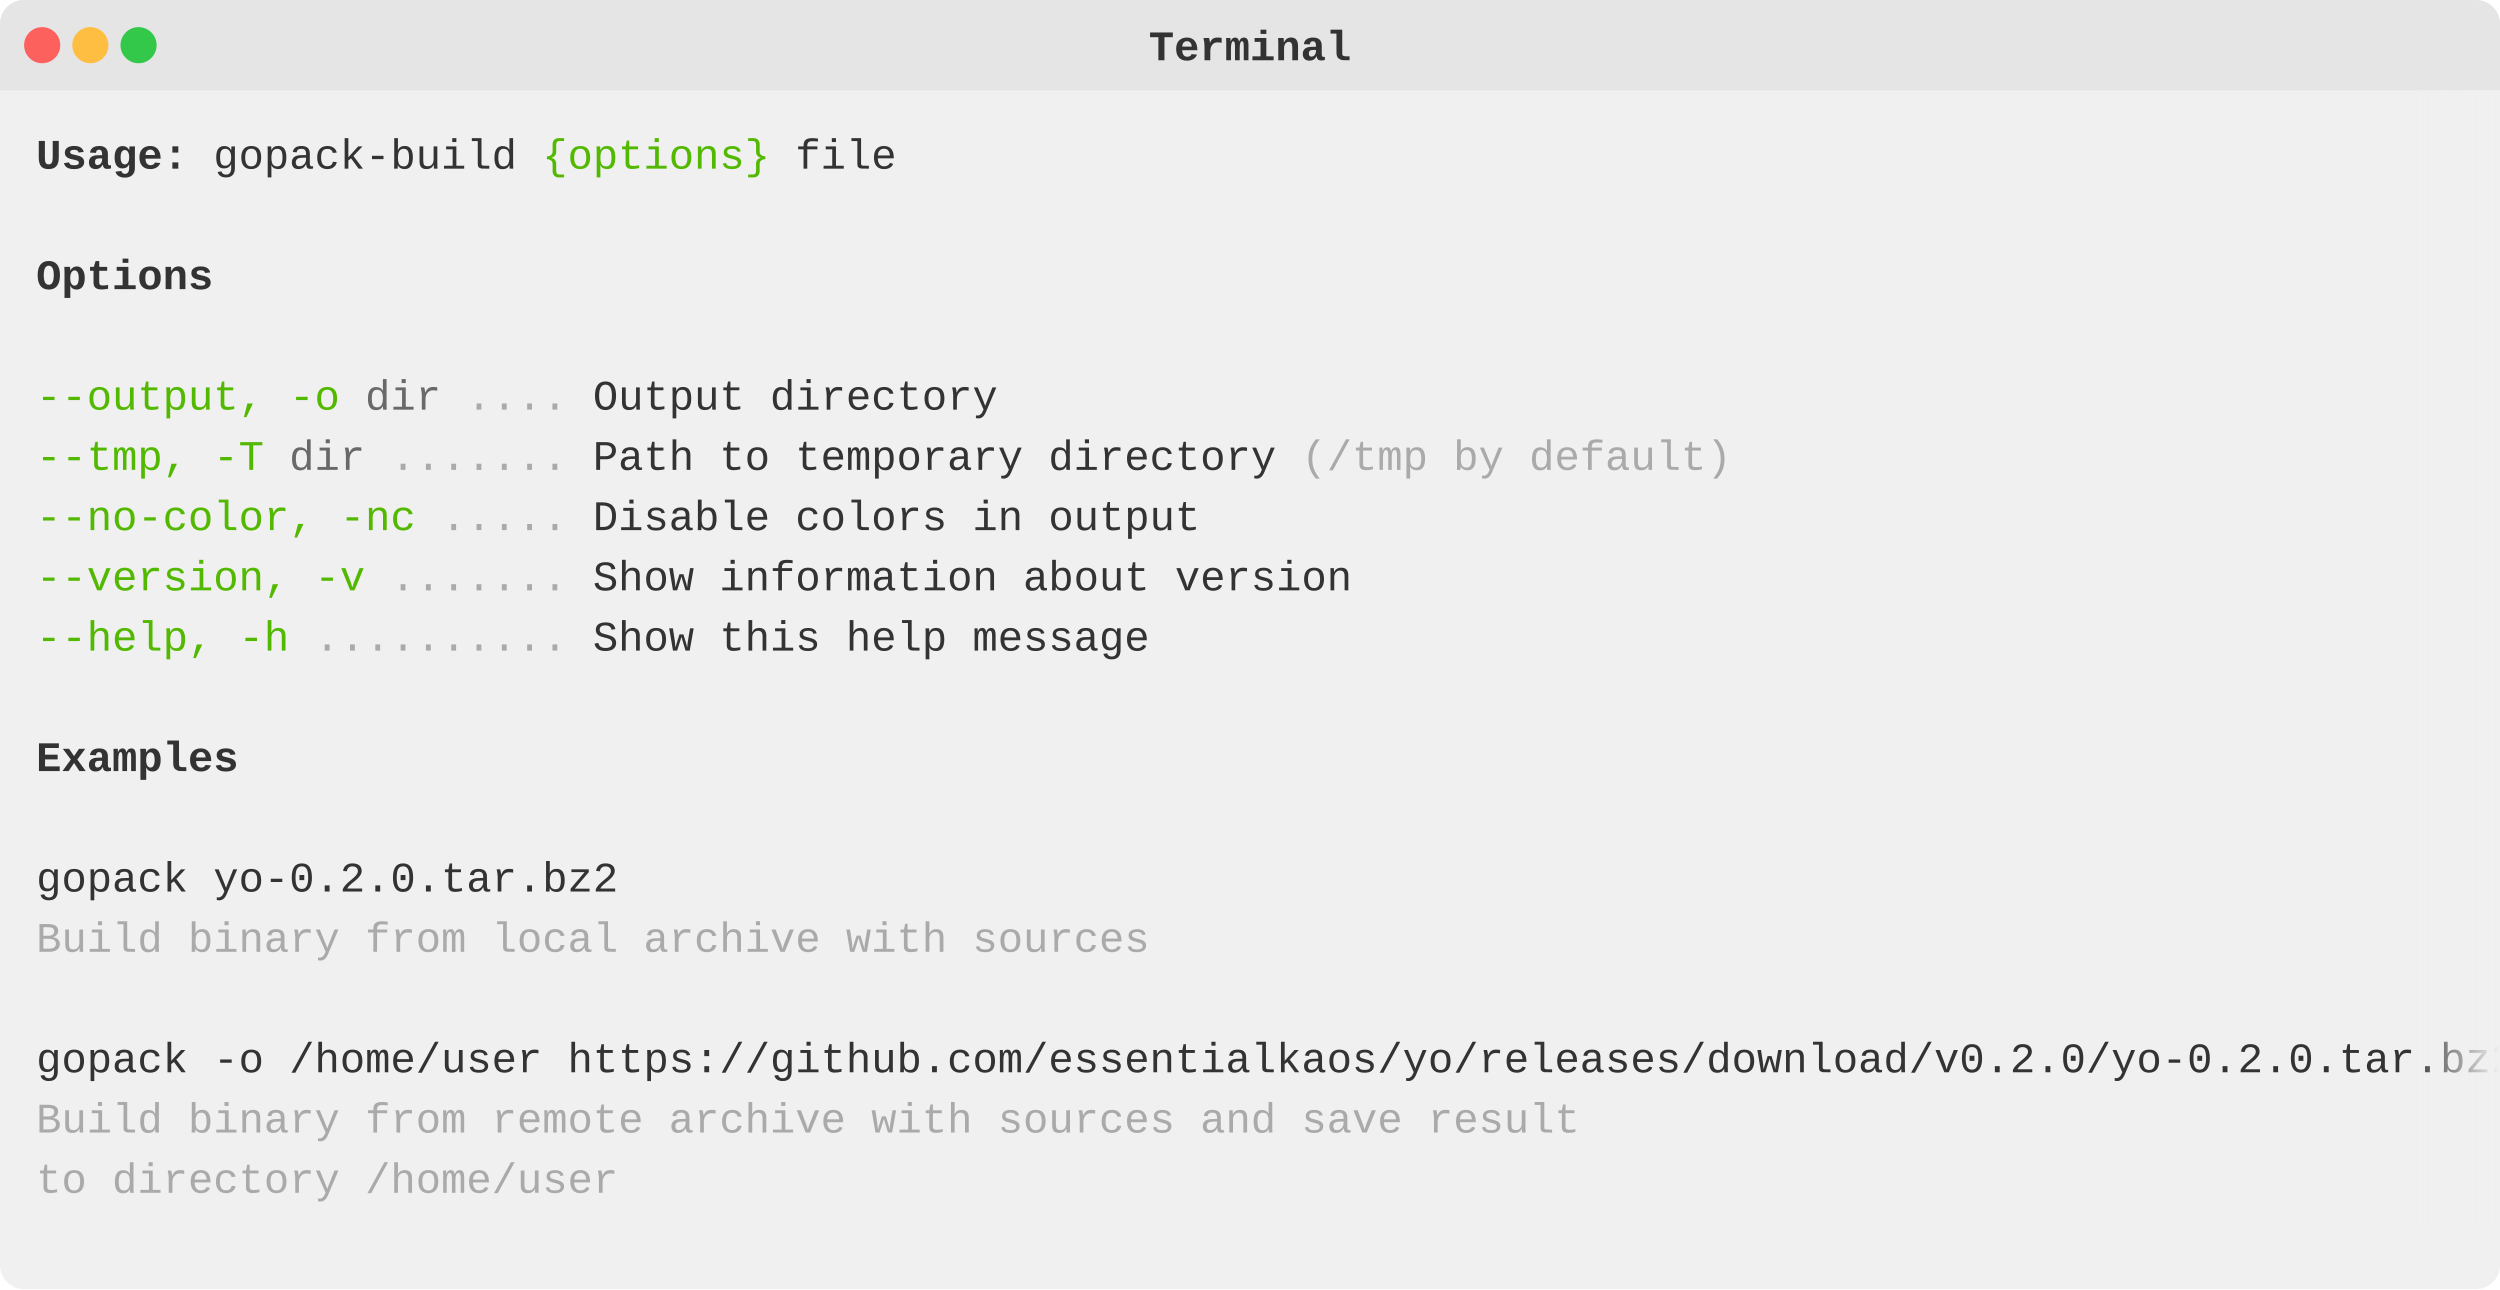
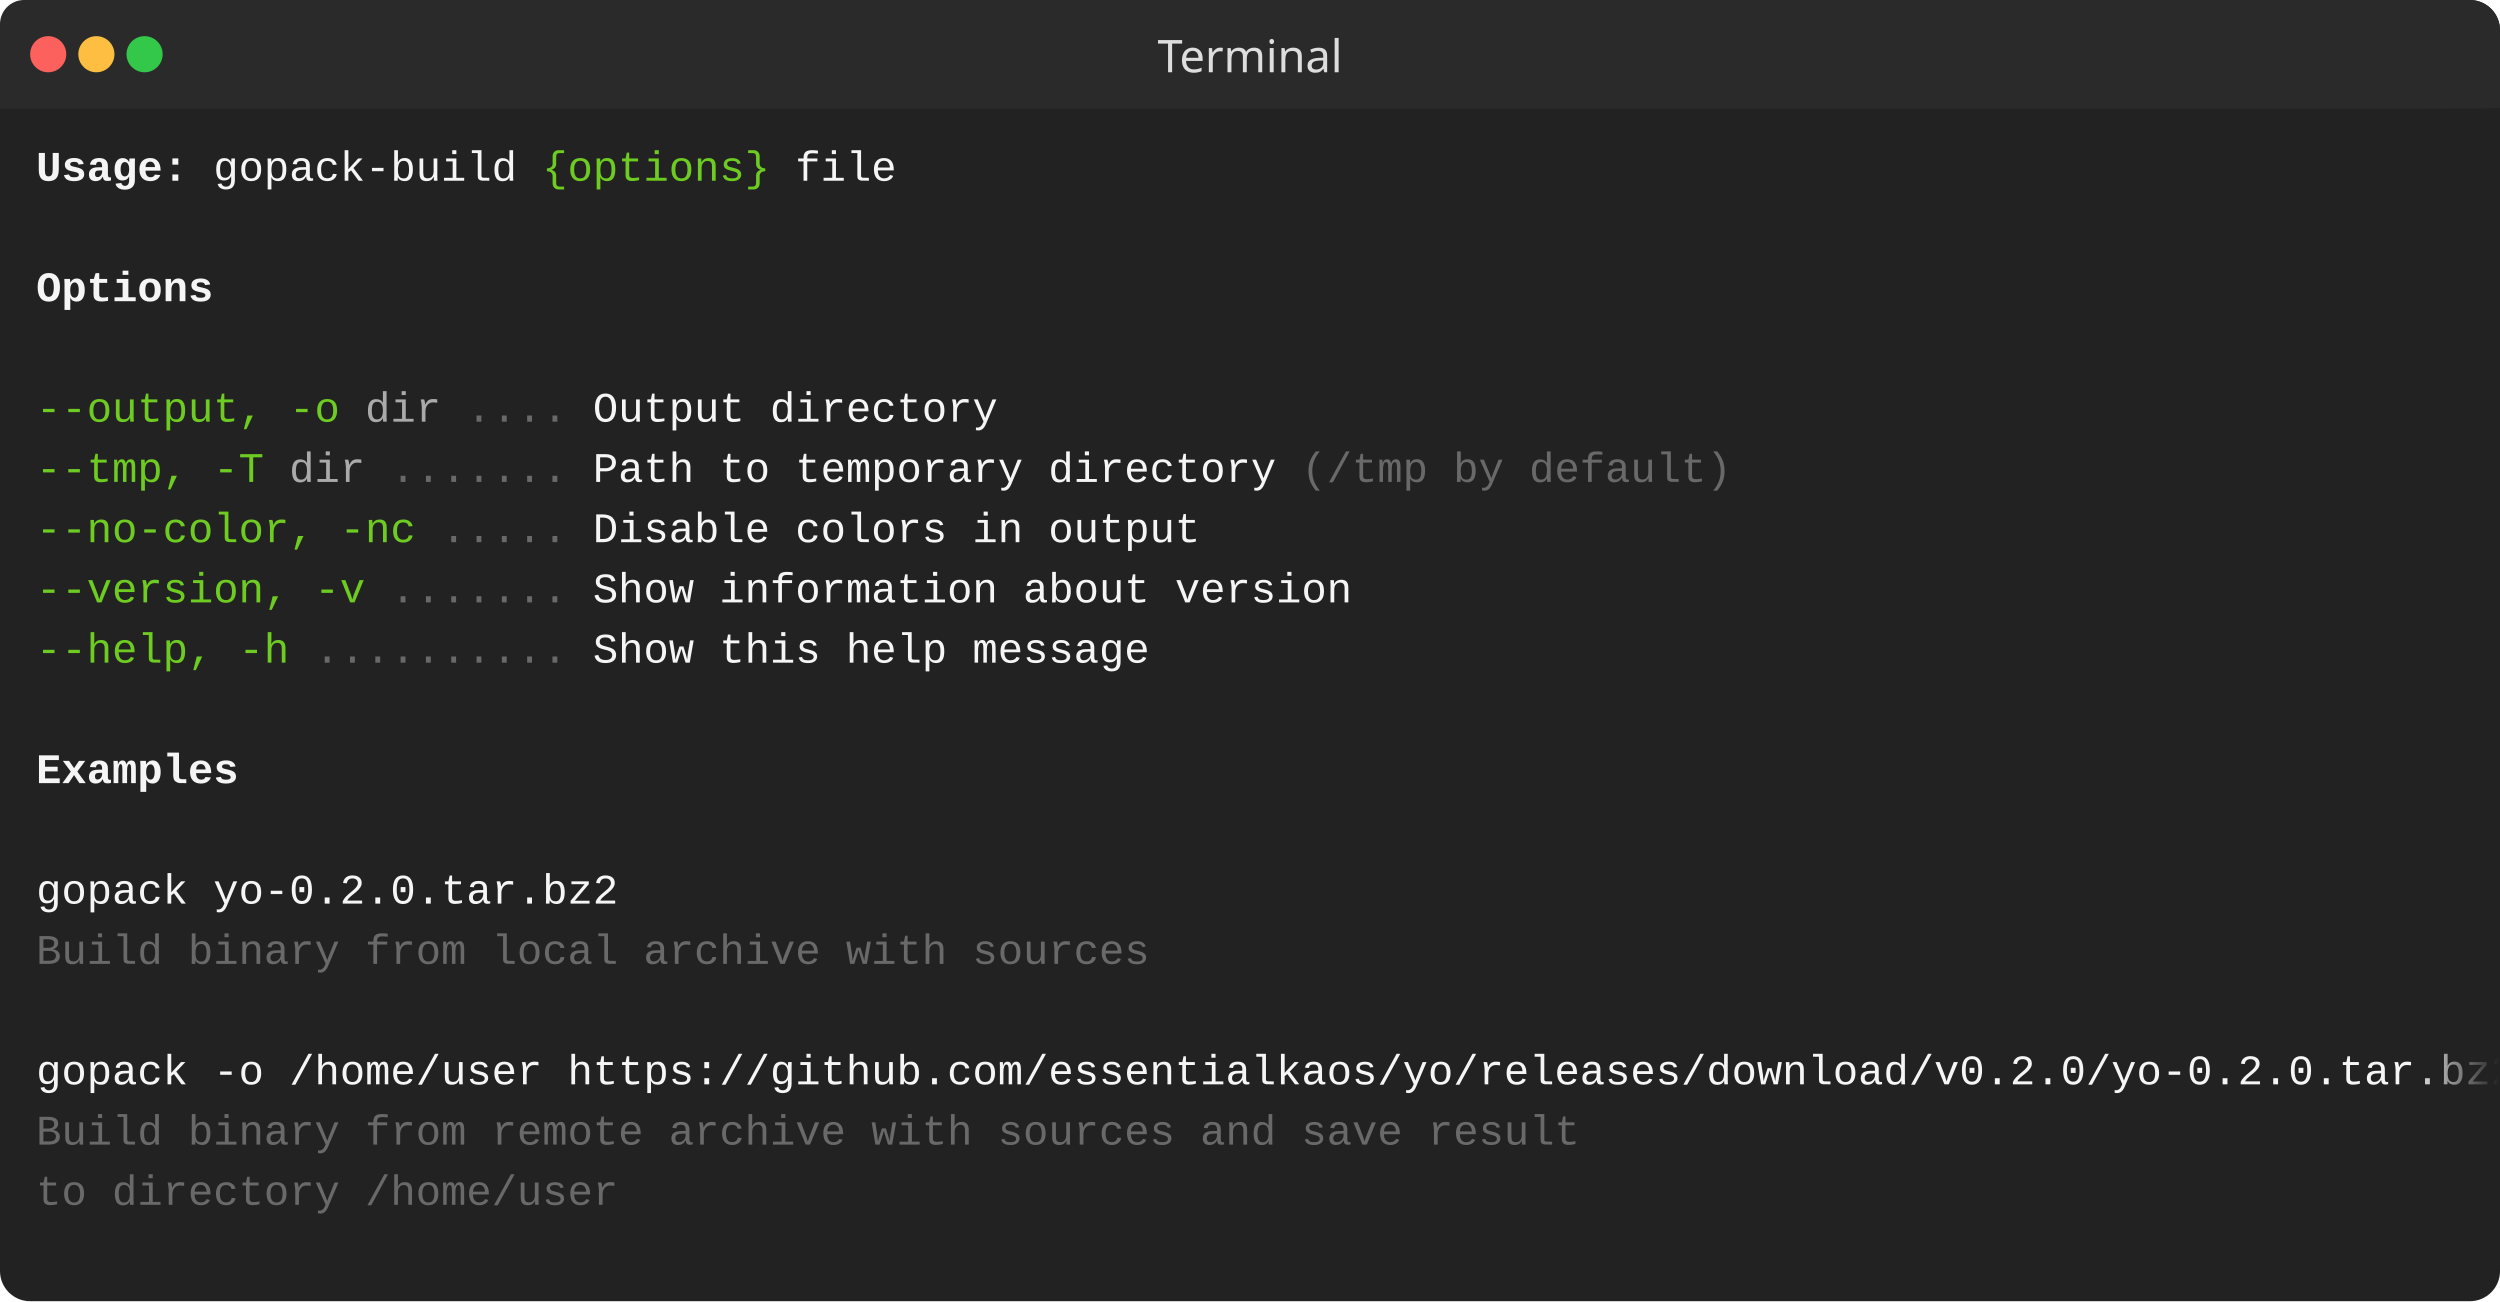
- <svg xmlns="http://www.w3.org/2000/svg" width="830" height="428" viewBox="0 0 830 428" fill="none">
+ <svg xmlns="http://www.w3.org/2000/svg" width="830" height="432" viewBox="0 0 830 432" fill="none">
  <defs>
    <linearGradient id="fog" x1="0" x2="1" y1="0" y2="0">
      <stop offset="0%" class="bg" stop-opacity="0" />
      <stop offset="98%" class="bg" stop-opacity="1" />
    </linearGradient>
  </defs>
  <style>
    text { font-family: ui-monospace, 'JetBrains Mono', 'Fira Code', 'Iosevka', SFMono-Regular, 'SF Mono', Menlo, Consolas, 'Liberation Mono', monospace; font-size: 14px; font-display: swap; white-space: pre; }
    tspan { white-space: pre; }

    .bold { font-weight: bold; }
    .italic { font-style: italic; }
    .underline { text-decoration-line: underline; }
    .dim { opacity: 0.75; }
-     .terminal { font-weight: bold; }
+     .terminal { font-family: -apple-system, BlinkMacSystemFont, "Segoe UI", "Noto Sans", Helvetica, Arial, sans-serif, "Apple Color Emoji", "Segoe UI Emoji"; font-weight: 500; font-size: 15px; }

-     text { fill: #333; }
-     .terminal { fill: #333; }
-     .bg { fill: #F0F0F0; stop-color: #F0F0F0; }
-     .window { fill: #E5E5E5; }
-     tspan.r { fill: #BA0000; }
-     tspan.g { fill: #53B900; }
-     tspan.y { fill: #BA9B00; }
-     tspan.b { fill: #0060BA; }
-     tspan.m { fill: #BA00AD; }
-     tspan.c { fill: #00B7BA; }
-     tspan.LG { fill: #696969; }
-     tspan.DG { fill: #AAA; }
-     tspan.R { fill: #EA4B4B; }
-     tspan.G { fill: #88DB43; }
-     tspan.Y { fill: #D3BA3B; }
-     tspan.B { fill: #3890E2; }
-     tspan.M { fill: #DB3BD0; }
-     tspan.C { fill: #39D8DB; }
-     tspan.W { fill: #BEBEBE; }
-     ::-moz-selection { color: #222; fill: #222; background: #CCC; }
-     ::selection { color: #222; fill: #222; background: #CCC; }
- 
-     @media (prefers-color-scheme: dark) {
    text { fill: #F5F5F5; }
    .terminal { fill: #DDD; }
    .bg { fill: #222; stop-color: #222; }
    .window { fill: #2A2A2A; }
    tspan.r { fill: #D22424; }
    tspan.g { fill: #6DCB21; }
    tspan.y { fill: #DAC425; }
    tspan.b { fill: #5C9AD8; }
    tspan.m { fill: #B6419E; }
    tspan.c { fill: #38AFC5; }
    tspan.LG { fill: #AAA; }
    tspan.DG { fill: #696969; }
    tspan.R { fill: #EF5A56; }
    tspan.G { fill: #49E471; }
    tspan.Y { fill: #E3E342; }
    tspan.B { fill: #7AAAE4; }
    tspan.M { fill: #B853D9; }
    tspan.C { fill: #5FD5DE; }
    tspan.W { fill: #BEBEBE; }
    ::-moz-selection { color: #CCC; fill: #CCC; background: #444; }
    ::selection { color: #CCC; fill: #CCC; background: #444; }
-     }
+ 
  </style>
-   <rect width="830" height="428" x="0" y="0" rx="8" ry="8" class="bg" />
-   <path class="window" d="M8 0h814a8 8 0 0 1 8 8v22H0V8a8 8 0 0 1 8-8Z" shape="rect 0 0 830 30 8 8 0 0 1@c79e7e5e" />
-   <circle r="6" cx="14" cy="15" fill="#FC615D" />
-   <circle r="6" cx="30" cy="15" fill="#FDBE41" />
-   <circle r="6" cx="46" cy="15" fill="#34C84A" />
-   <text x="50%" y="20" text-anchor="middle">
+   <rect width="830" height="432" x="0" y="0" rx="10" ry="10" class="bg" />
+   <path class="window" d="M0 8a8 8 0 0 1 8-8h810a8 8 0 0 1 8 8v28H0V8Z" />
+   <path class="window" d="M0 10C0 4.477 4.477 0 10 0h810c5.523 0 10 4.477 10 10v26H0V10Z" />
+   <circle r="6" cx="16" cy="18" fill="#FC615D" />
+   <circle r="6" cx="32" cy="18" fill="#FDBE41" />
+   <circle r="6" cx="48" cy="18" fill="#34C84A" />
+   <text x="50%" y="24" text-anchor="middle">
    <tspan class="terminal">Terminal</tspan>
  </text>
-   <text x="12" y="56">
+   <text x="12" y="60">
    <tspan class="bold">Usage:</tspan> gopack-build <tspan class="g">{options}</tspan> file</text>
-   <text x="12" y="96">
+   <text x="12" y="100">
    <tspan class="bold">Options</tspan>
  </text>
-   <text x="12" y="136">
+   <text x="12" y="140">
    <tspan class="g">--output, -o</tspan>
    <tspan class="LG">dir</tspan>
    <tspan class="DG">....</tspan> Output directory</text>
-   <text x="12" y="156">
+   <text x="12" y="160">
    <tspan class="g">--tmp, -T</tspan>
    <tspan class="LG">dir</tspan>
    <tspan class="DG">.......</tspan> Path to temporary directory <tspan class="DG">(/tmp by default)</tspan>
  </text>
-   <text x="12" y="176">
+   <text x="12" y="180">
    <tspan class="g">--no-color, -nc</tspan>
    <tspan class="DG">.....</tspan> Disable colors in output</text>
-   <text x="12" y="196">
+   <text x="12" y="200">
    <tspan class="g">--version, -v</tspan>
    <tspan class="DG">.......</tspan> Show information about version</text>
-   <text x="12" y="216">
+   <text x="12" y="220">
    <tspan class="g">--help, -h</tspan>
    <tspan class="DG">..........</tspan> Show this help message</text>
-   <text x="12" y="256">
+   <text x="12" y="260">
    <tspan class="bold">Examples</tspan>
  </text>
-   <text x="12" y="296">  gopack yo-0.2.0.tar.bz2</text>
-   <text x="12" y="316">
+   <text x="12" y="300">  gopack yo-0.2.0.tar.bz2</text>
+   <text x="12" y="320">
    <tspan class="DG">  Build binary from local archive with sources</tspan>
  </text>
-   <text x="12" y="356">  gopack -o /home/user https://github.com/essentialkaos/yo/releases/download/v0.2.0/yo-0.2.0.tar.bz2</text>
-   <text x="12" y="376">
+   <text x="12" y="360">  gopack -o /home/user https://github.com/essentialkaos/yo/releases/download/v0.2.0/yo-0.2.0.tar.bz2</text>
+   <text x="12" y="380">
    <tspan class="DG">  Build binary from remote archive with sources and save result</tspan>
  </text>
-   <text x="12" y="396">
+   <text x="12" y="400">
    <tspan class="DG">  to directory /home/user</tspan>
  </text>
-   <rect x="800" y="30" width="30.3" height="378" fill="url(#fog)" />
+   <rect x="800" y="36" width="30.3" height="382" fill="url(#fog)" />
</svg>
